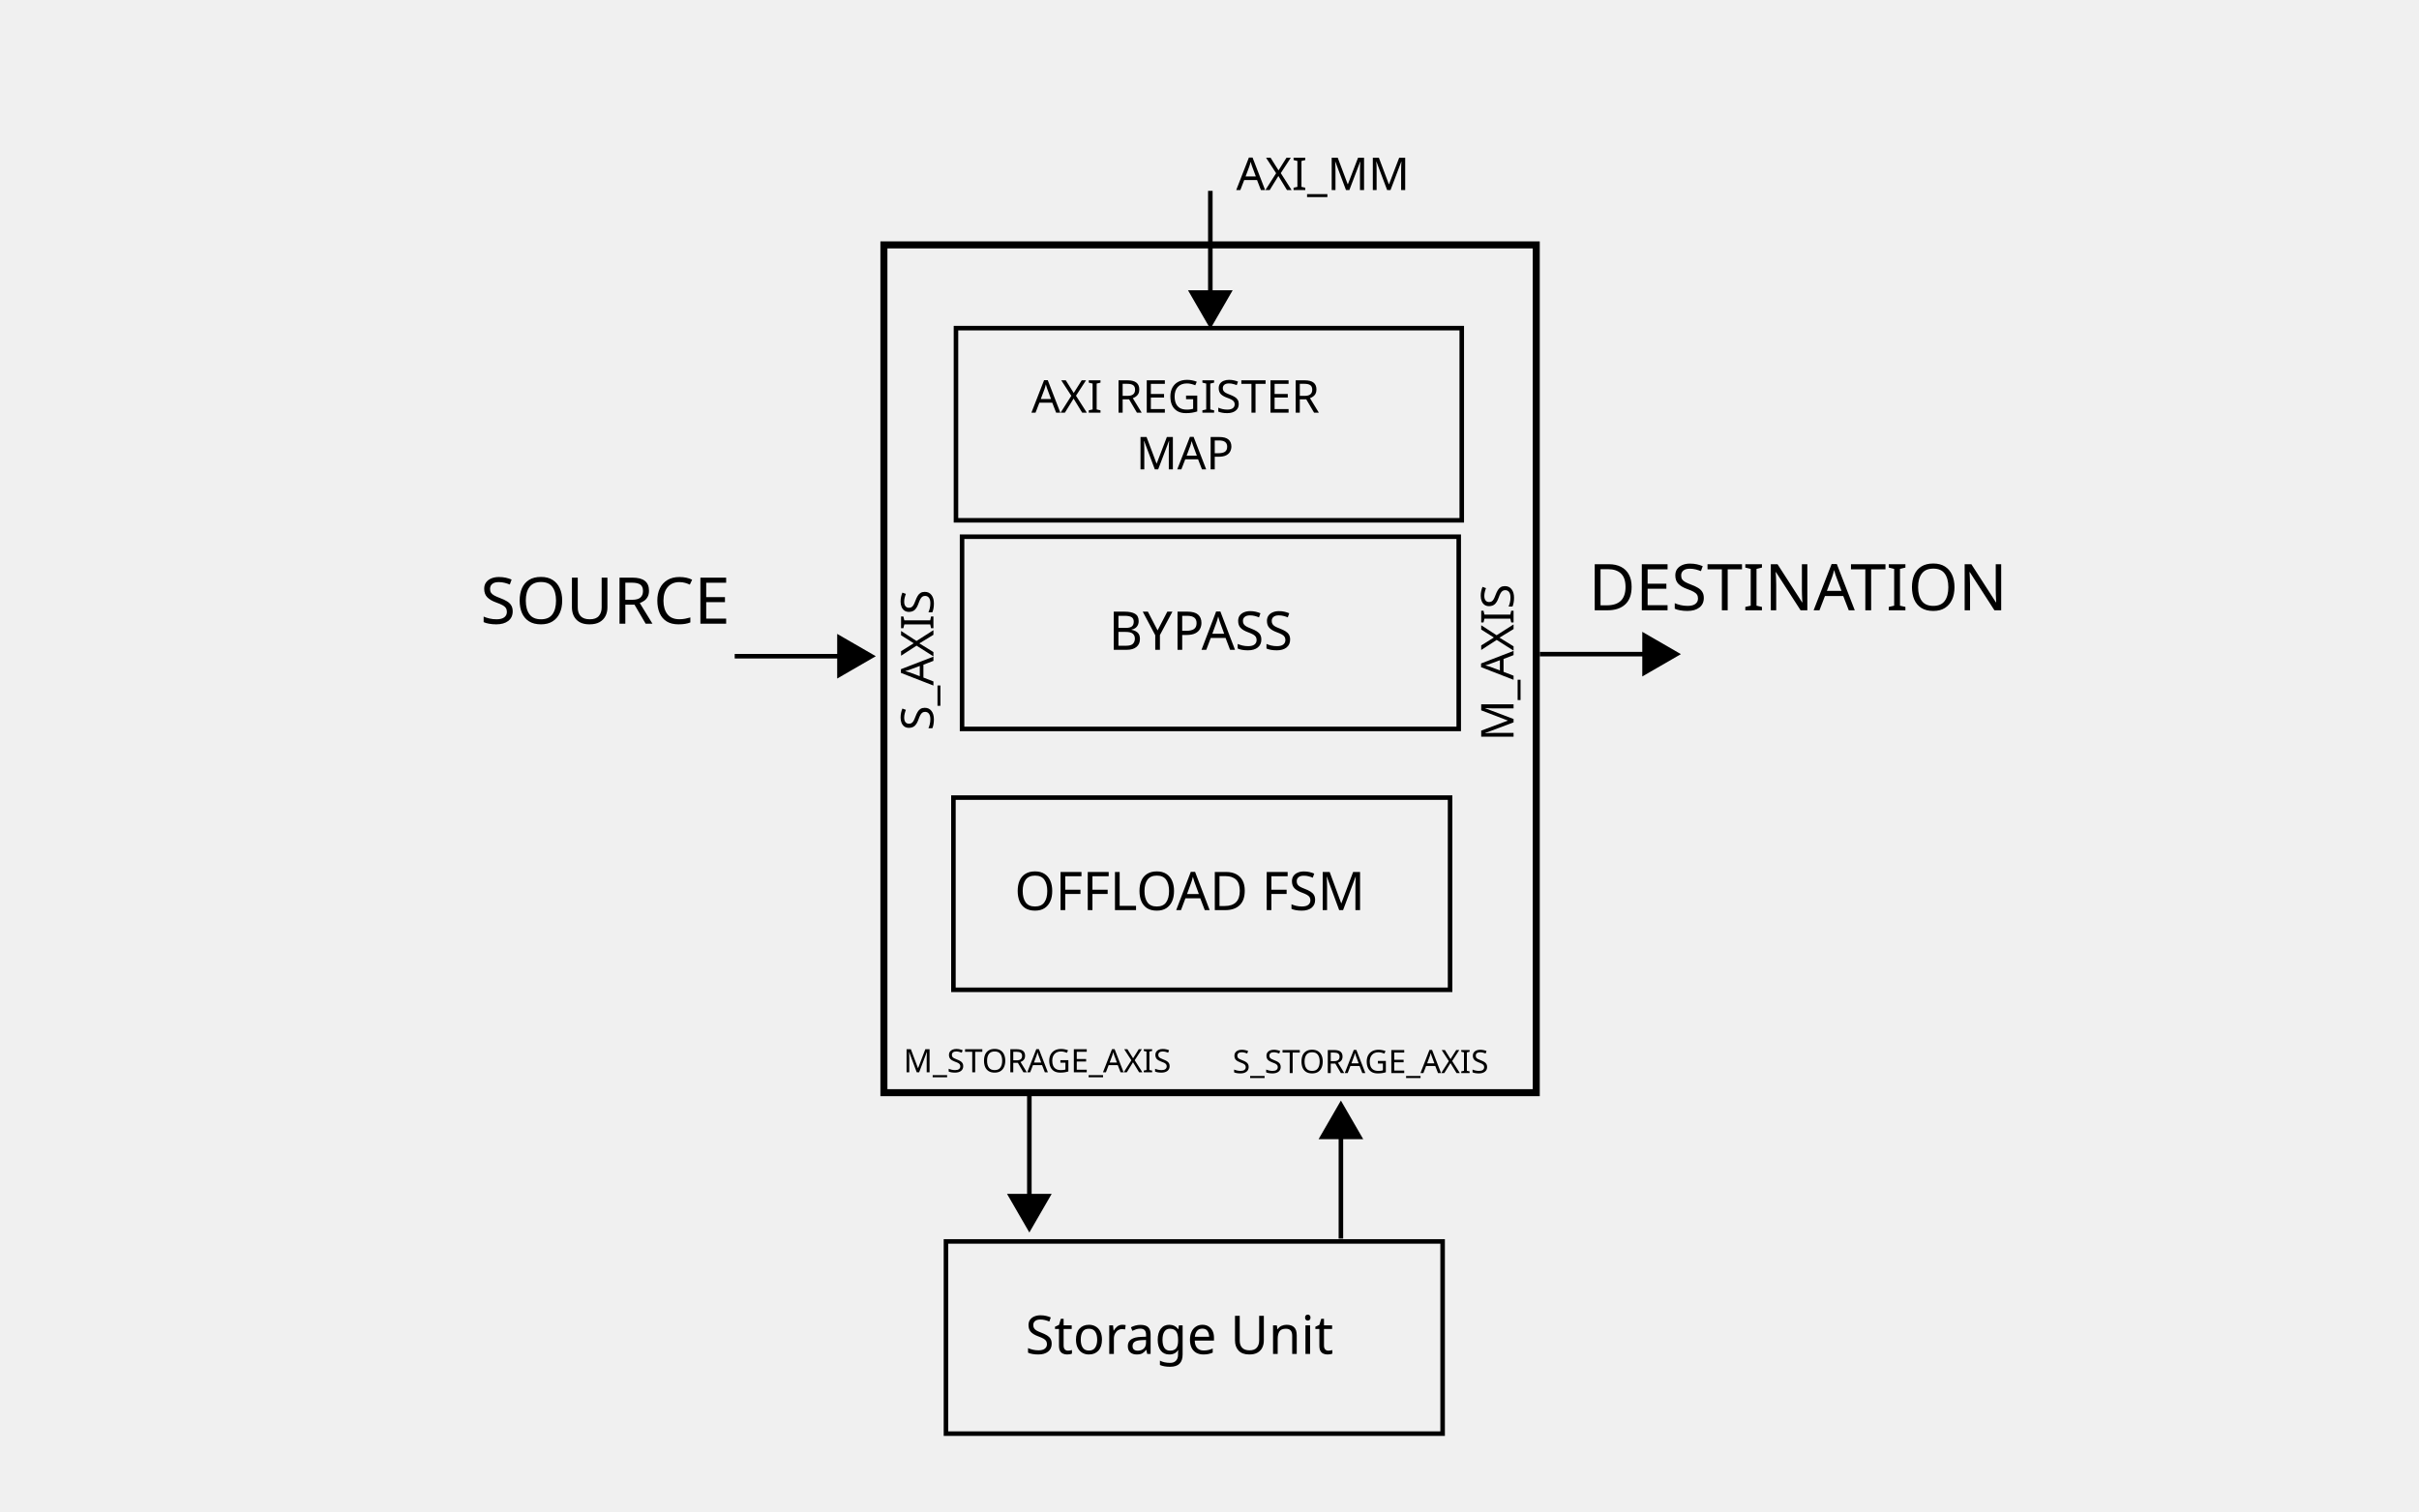
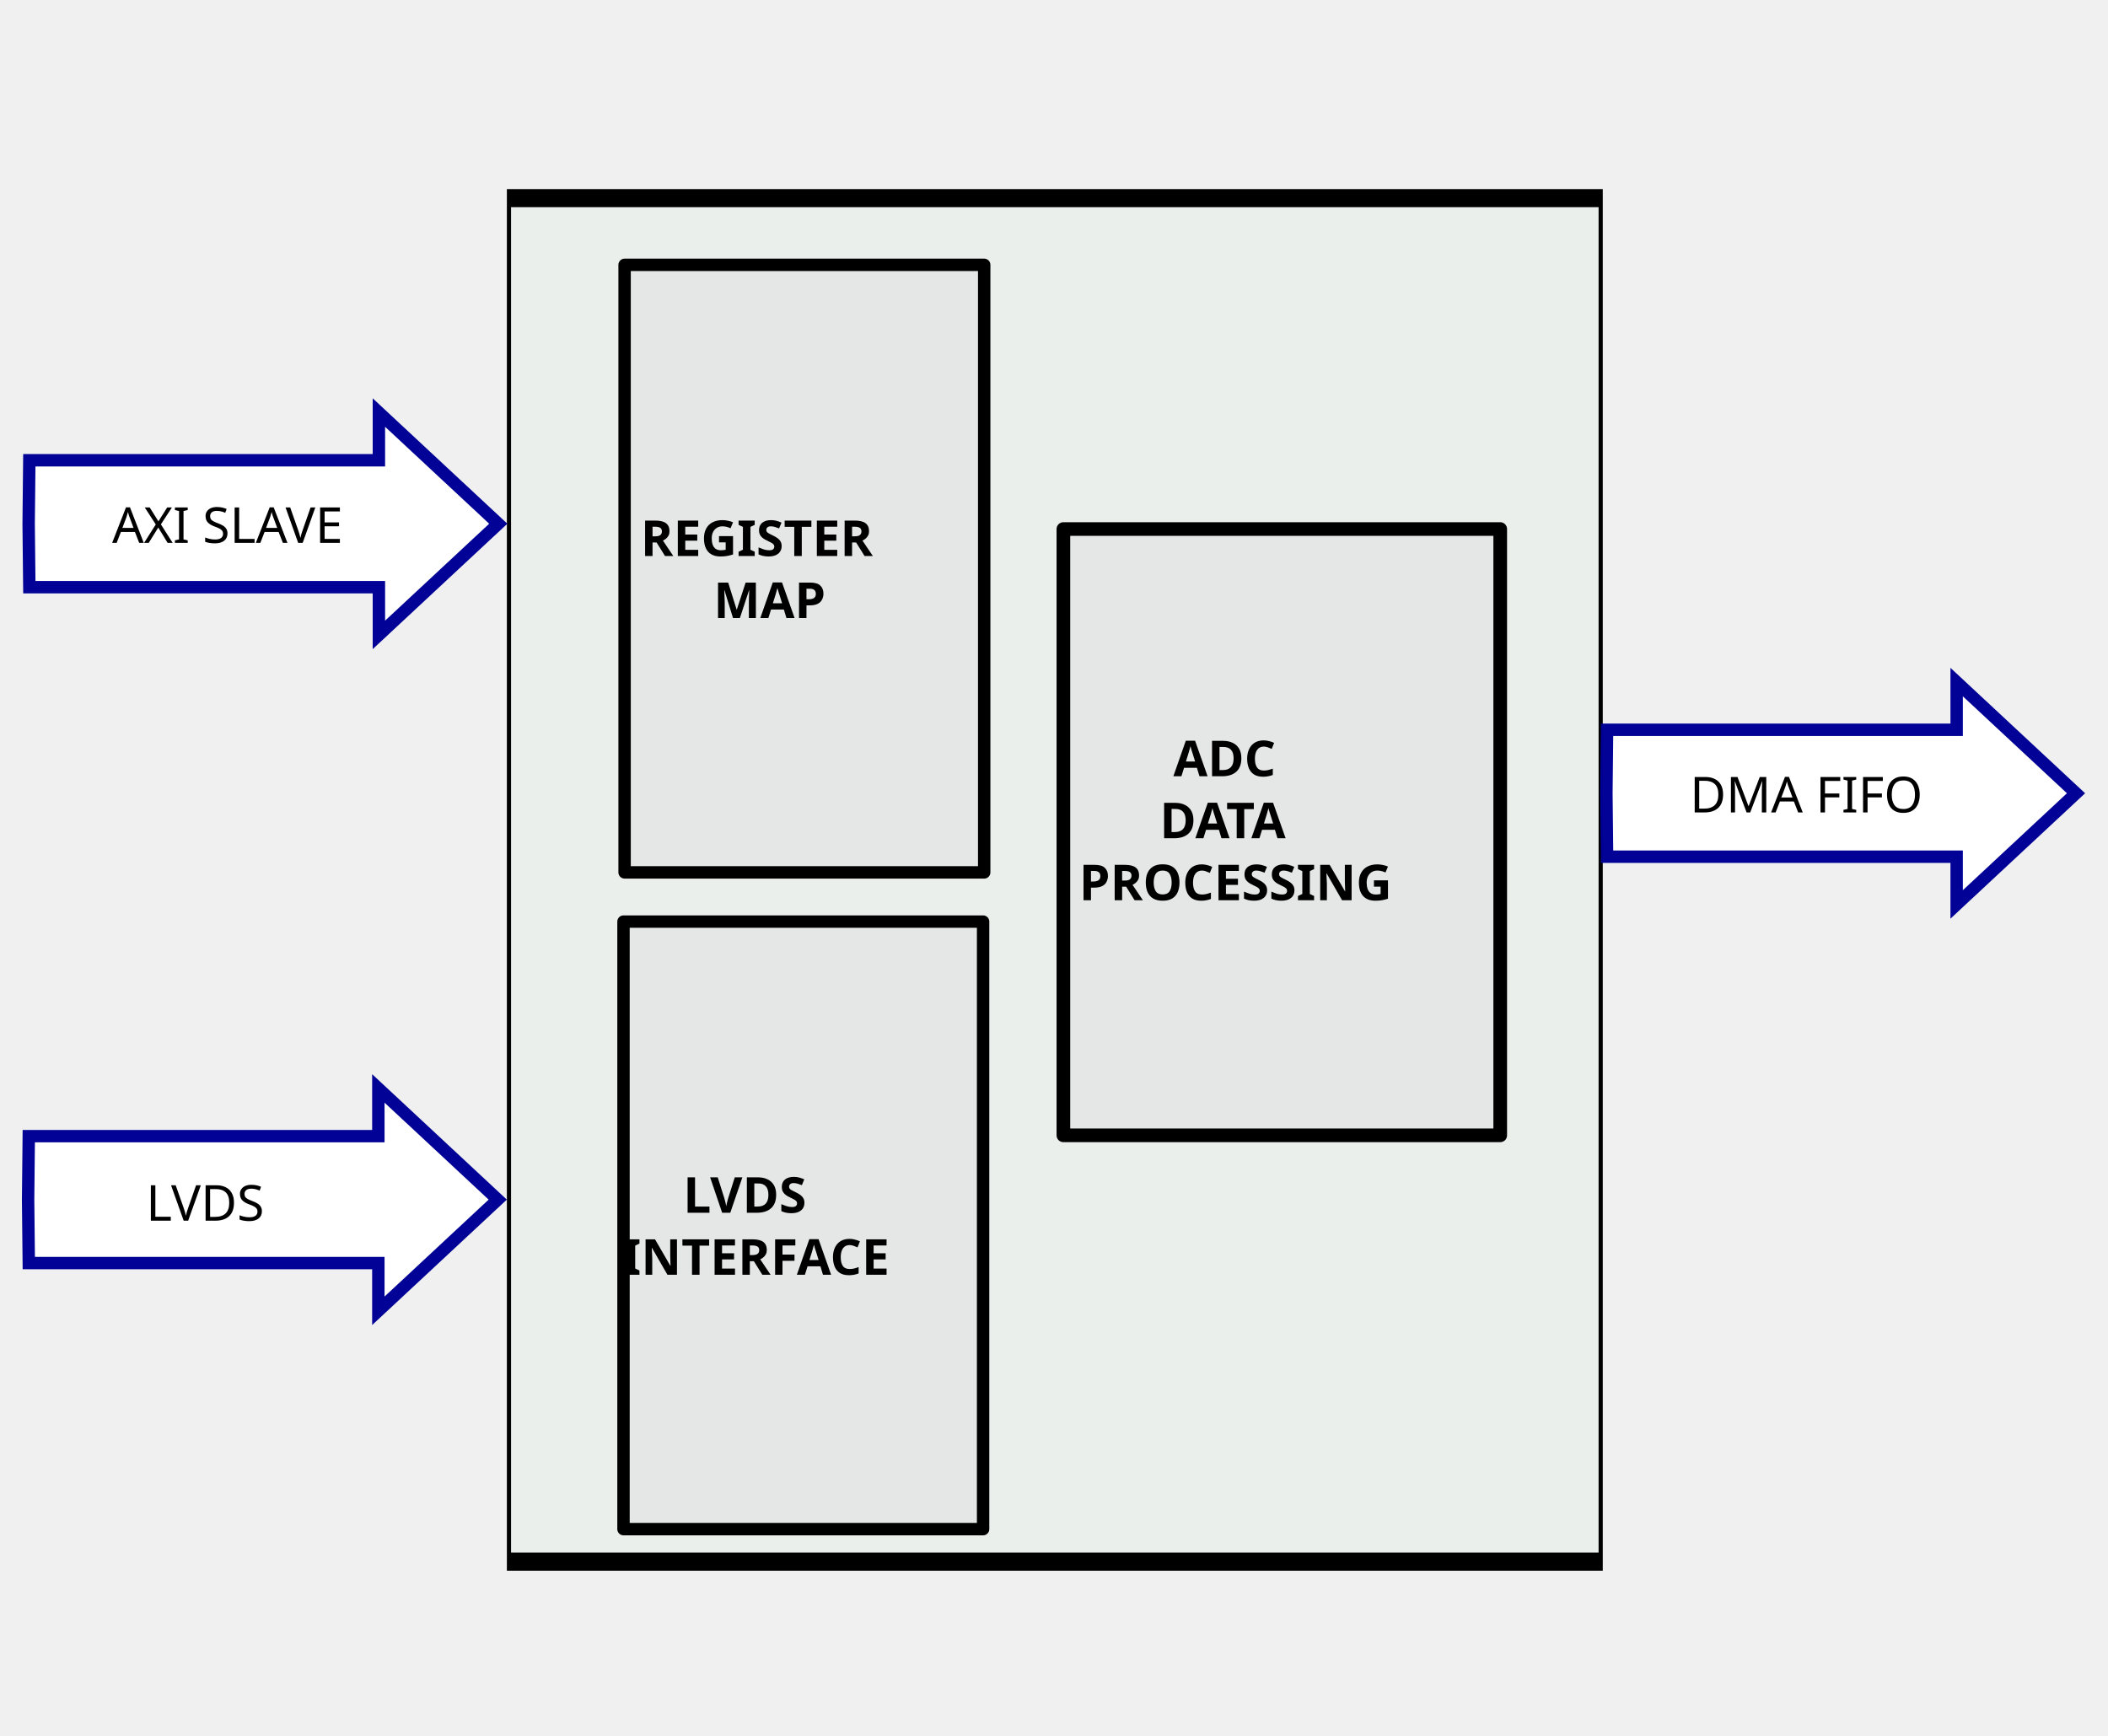
- <svg xmlns="http://www.w3.org/2000/svg" width="800" height="500" viewBox="0 0 800 500" id="svg2" version="1.1">
+ <svg xmlns="http://www.w3.org/2000/svg" width="425" height="350" viewBox="0 0 425 350" id="svg2" version="1.1">
  <defs id="defs4">
-     <marker orient="auto" refY="0" refX="0" id="marker8368" style="overflow:visible">
-       <path id="path8370" d="m 5.77,0 -8.65,5 0,-10 8.65,5 z" style="fill:#000000;fill-opacity:1;fill-rule:evenodd;stroke:#000000;stroke-width:1pt;stroke-opacity:1" transform="scale(0.8,0.8)" />
-     </marker>
-     <marker style="overflow:visible" id="marker7024" refX="0" refY="0" orient="auto">
-       <path transform="scale(0.8,0.8)" style="fill:#000000;fill-opacity:1;fill-rule:evenodd;stroke:#000000;stroke-width:1pt;stroke-opacity:1" d="m 5.77,0 -8.65,5 0,-10 8.65,5 z" id="path7026" />
-     </marker>
-     <marker style="overflow:visible" id="marker6894" refX="0" refY="0" orient="auto">
-       <path transform="scale(0.8,0.8)" style="fill:#000000;fill-opacity:1;fill-rule:evenodd;stroke:#000000;stroke-width:1pt;stroke-opacity:1" d="m 5.77,0 -8.65,5 0,-10 8.65,5 z" id="path6896" />
-     </marker>
-     <marker style="overflow:visible" id="marker6770" refX="0" refY="0" orient="auto">
-       <path transform="scale(0.8,0.8)" style="fill:#000000;fill-opacity:1;fill-rule:evenodd;stroke:#000000;stroke-width:1pt;stroke-opacity:1" d="m 5.77,0 -8.65,5 0,-10 8.65,5 z" id="path6772" />
-     </marker>
-     <marker orient="auto" refY="0" refX="0" id="marker6384" style="overflow:visible">
-       <path id="path6386" d="m 5.77,0 -8.65,5 0,-10 8.65,5 z" style="fill:#000000;fill-opacity:1;fill-rule:evenodd;stroke:#000000;stroke-width:1pt;stroke-opacity:1" transform="scale(0.8,0.8)" />
-     </marker>
-     <marker orient="auto" refY="0" refX="0" id="marker5850" style="overflow:visible">
-       <path id="path5852" d="m 5.77,0 -8.65,5 0,-10 8.65,5 z" style="fill:#000000;fill-opacity:1;fill-rule:evenodd;stroke:#000000;stroke-width:1pt;stroke-opacity:1" transform="scale(0.8,0.8)" />
-     </marker>
-     <marker orient="auto" refY="0" refX="0" id="marker5774" style="overflow:visible">
-       <path id="path5776" d="m 5.77,0 -8.65,5 0,-10 8.65,5 z" style="fill:#000000;fill-opacity:1;fill-rule:evenodd;stroke:#000000;stroke-width:1pt;stroke-opacity:1" transform="scale(0.8,0.8)" />
-     </marker>
-     <marker orient="auto" refY="0" refX="0" id="TriangleOutL-5-7-7-3-2" style="overflow:visible">
-       <path id="path4988-2-1-3-5-5" d="m 5.77,0 -8.65,5 0,-10 8.65,5 z" style="fill:#000000;fill-opacity:1;fill-rule:evenodd;stroke:#000000;stroke-width:1pt;stroke-opacity:1" transform="scale(0.8,0.8)" />
-     </marker>
-     <marker orient="auto" refY="0" refX="0" id="TriangleOutL-5-7-7" style="overflow:visible">
-       <path id="path4988-2-1-3" d="m 5.77,0 -8.65,5 0,-10 8.65,5 z" style="fill:#000000;fill-opacity:1;fill-rule:evenodd;stroke:#000000;stroke-width:1pt;stroke-opacity:1" transform="scale(0.8,0.8)" />
-     </marker>
-     <marker orient="auto" refY="0" refX="0" id="TriangleOutL-5-7" style="overflow:visible">
-       <path id="path4988-2-1" d="m 5.77,0 -8.65,5 0,-10 8.65,5 z" style="fill:#000000;fill-opacity:1;fill-rule:evenodd;stroke:#000000;stroke-width:1pt;stroke-opacity:1" transform="scale(0.8,0.8)" />
-     </marker>
-     <marker orient="auto" refY="0" refX="0" id="TriangleOutL-5" style="overflow:visible">
-       <path id="path4988-2" d="m 5.77,0 -8.65,5 0,-10 8.65,5 z" style="fill:#000000;fill-opacity:1;fill-rule:evenodd;stroke:#000000;stroke-width:1pt;stroke-opacity:1" transform="scale(0.8,0.8)" />
-     </marker>
-     <marker orient="auto" refY="0" refX="0" id="TriangleOutL" style="overflow:visible">
-       <path id="path4988" d="m 5.77,0 -8.65,5 0,-10 8.65,5 z" style="fill:#000000;fill-opacity:1;fill-rule:evenodd;stroke:#000000;stroke-width:1pt;stroke-opacity:1" transform="scale(0.8,0.8)" />
-     </marker>
-     <marker orient="auto" refY="0" refX="0" id="TriangleOutL-5-7-7-2" style="overflow:visible">
-       <path id="path4988-2-1-3-6" d="m 5.77,0 -8.65,5 0,-10 8.65,5 z" style="fill:#000000;fill-opacity:1;fill-rule:evenodd;stroke:#000000;stroke-width:1pt;stroke-opacity:1" transform="scale(0.8,0.8)" />
-     </marker>
-     <marker orient="auto" refY="0" refX="0" id="marker5850-1" style="overflow:visible">
-       <path id="path5852-8" d="m 5.77,0 -8.65,5 0,-10 8.65,5 z" style="fill:#000000;fill-opacity:1;fill-rule:evenodd;stroke:#000000;stroke-width:1pt;stroke-opacity:1" transform="scale(0.8,0.8)" />
-     </marker>
-     <marker orient="auto" refY="0" refX="0" id="marker5774-7" style="overflow:visible">
-       <path id="path5776-7" d="m 5.77,0 -8.65,5 0,-10 8.65,5 z" style="fill:#000000;fill-opacity:1;fill-rule:evenodd;stroke:#000000;stroke-width:1pt;stroke-opacity:1" transform="scale(0.8,0.8)" />
-     </marker>
-     <marker orient="auto" refY="0" refX="0" id="TriangleOutL-5-7-7-9" style="overflow:visible">
-       <path id="path4988-2-1-3-9" d="M 5.77,0 -2.88,5 V -5 Z" style="fill:#000000;fill-opacity:1;fill-rule:evenodd;stroke:#000000;stroke-width:1pt;stroke-opacity:1" transform="scale(0.8)" />
-     </marker>
-     <marker orient="auto" refY="0" refX="0" id="marker8368-5" style="overflow:visible">
-       <path id="path8370-8" d="M 5.77,0 -2.88,5 V -5 Z" style="fill:#000000;fill-opacity:1;fill-rule:evenodd;stroke:#000000;stroke-width:1pt;stroke-opacity:1" transform="scale(0.8)" />
-     </marker>
-     <marker orient="auto" refY="0" refX="0" id="marker8368-5-6" style="overflow:visible">
-       <path id="path8370-8-4" d="M 5.77,0 -2.88,5 V -5 Z" style="fill:#000000;fill-opacity:1;fill-rule:evenodd;stroke:#000000;stroke-width:1pt;stroke-opacity:1" transform="scale(0.8)" />
-     </marker>
+     <pattern y="0" x="0" height="6" width="6" patternUnits="userSpaceOnUse" id="EMFhbasepattern" />
  </defs>
-   <g id="layer1" transform="translate(0,-552.3622)">
-     <rect style="color:#000000;clip-rule:nonzero;display:inline;overflow:visible;visibility:visible;isolation:auto;mix-blend-mode:normal;color-interpolation:sRGB;color-interpolation-filters:linearRGB;solid-color:#000000;solid-opacity:1;fill:none;fill-opacity:1;fill-rule:evenodd;stroke:#000000;stroke-width:1.5;stroke-linecap:butt;stroke-linejoin:miter;stroke-miterlimit:4;stroke-dasharray:none;stroke-dashoffset:0;stroke-opacity:1;color-rendering:auto;image-rendering:auto;shape-rendering:auto;text-rendering:auto;enable-background:accumulate" id="rect4733-3" width="164.253" height="63.582" x="315.31" y="816.201" />
-     <text xml:space="preserve" style="font-style:normal;font-weight:normal;line-height:0%;font-family:sans-serif;letter-spacing:0px;word-spacing:0px;fill:#000000;fill-opacity:1;stroke:none;stroke-width:1px;stroke-linecap:butt;stroke-linejoin:miter;stroke-opacity:1" x="338.614" y="845.603" id="text4836-1" transform="scale(0.9908359,1.009249)">
-       <tspan id="tspan4838-5" x="338.614" y="845.603" style="font-size:17.5px;line-height:1.25">OFFLOAD FSM</tspan>
+   <g id="layer1" transform="translate(-13.13198,-537.9238)">
+     <text xml:space="preserve" style="font-style:normal;font-weight:normal;font-size:40px;line-height:125%;font-family:sans-serif;letter-spacing:0px;word-spacing:0px;fill:#000000;fill-opacity:1;stroke:none;stroke-width:1px;stroke-linecap:butt;stroke-linejoin:miter;stroke-opacity:1" x="108.826" y="336.356" id="text4214">
+       <tspan id="tspan4216" x="108.826" y="336.356" style="font-size:20px" />
    </text>
-     <rect style="color:#000000;clip-rule:nonzero;display:inline;overflow:visible;visibility:visible;opacity:1;isolation:auto;mix-blend-mode:normal;color-interpolation:sRGB;color-interpolation-filters:linearRGB;solid-color:#000000;solid-opacity:1;fill:none;fill-opacity:1;fill-rule:evenodd;stroke:#000000;stroke-width:2.322;stroke-linecap:butt;stroke-linejoin:miter;stroke-miterlimit:4;stroke-dasharray:none;stroke-dashoffset:0;stroke-opacity:1;color-rendering:auto;image-rendering:auto;shape-rendering:auto;text-rendering:auto;enable-background:accumulate" id="rect4731" width="215.739" height="280.435" x="292.321" y="633.373" />
-     <rect style="color:#000000;clip-rule:nonzero;display:inline;overflow:visible;visibility:visible;opacity:1;isolation:auto;mix-blend-mode:normal;color-interpolation:sRGB;color-interpolation-filters:linearRGB;solid-color:#000000;solid-opacity:1;fill:none;fill-opacity:1;fill-rule:evenodd;stroke:#000000;stroke-width:1.5;stroke-linecap:butt;stroke-linejoin:miter;stroke-miterlimit:4;stroke-dasharray:none;stroke-dashoffset:0;stroke-opacity:1;color-rendering:auto;image-rendering:auto;shape-rendering:auto;text-rendering:auto;enable-background:accumulate" id="rect4733" width="164.253" height="63.582" x="318.168" y="729.904" />
-     <rect style="color:#000000;clip-rule:nonzero;display:inline;overflow:visible;visibility:visible;opacity:1;isolation:auto;mix-blend-mode:normal;color-interpolation:sRGB;color-interpolation-filters:linearRGB;solid-color:#000000;solid-opacity:1;fill:none;fill-opacity:1;fill-rule:evenodd;stroke:#000000;stroke-width:1.5;stroke-linecap:butt;stroke-linejoin:miter;stroke-miterlimit:4;stroke-dasharray:none;stroke-dashoffset:0;stroke-opacity:1;color-rendering:auto;image-rendering:auto;shape-rendering:auto;text-rendering:auto;enable-background:accumulate" id="rect4733-2" width="167.27" height="63.568" x="316.155" y="660.909" />
-     <text xml:space="preserve" style="font-style:normal;font-weight:normal;line-height:0%;font-family:sans-serif;letter-spacing:0px;word-spacing:0px;fill:#000000;fill-opacity:1;stroke:none;stroke-width:1px;stroke-linecap:butt;stroke-linejoin:miter;stroke-opacity:1" x="399.665" y="688.87" id="text4804">
-       <tspan id="tspan4806" x="399.665" y="688.87" style="font-size:15px;line-height:1.25;text-align:center;text-anchor:middle">AXI REGISTER</tspan>
-       <tspan x="399.665" y="707.62" id="tspan4808" style="font-size:15px;line-height:1.25;text-align:center;text-anchor:middle">MAP</tspan>
+     <g transform="matrix(1.103181,0,0,4.791744,36.44472,-186.5609)" style="fill:#afedbd;fill-opacity:0.071;stroke:#000000;stroke-width:1;stroke-miterlimit:4;stroke-dasharray:none;stroke-dashoffset:0;stroke-opacity:1" id="g4180-1">
+       <rect y="159.532" x="71.884" height="57.375" width="199.517" id="rect3336-5" style="fill:#afedbd;fill-opacity:0.071;fill-rule:evenodd;stroke:#000000;stroke-width:0.761;stroke-linecap:butt;stroke-linejoin:miter;stroke-miterlimit:4;stroke-dasharray:none;stroke-dashoffset:0;stroke-opacity:1" />
+     </g>
+     <path style="opacity:0.99;fill:#ffffff;fill-opacity:1;fill-rule:evenodd;stroke:#000096;stroke-width:2.5;stroke-linecap:round;stroke-linejoin:miter;stroke-miterlimit:4;stroke-dasharray:none;stroke-opacity:1" d="m 89.522,665.937 0,-9.62 -70.477,0 -0.137,-12.796 0.135,-12.796 70.479,0 0,-9.62 24.068,22.417 z" id="path34982" />
+     <text xml:space="preserve" style="font-style:normal;font-weight:normal;font-size:10px;line-height:125%;font-family:sans-serif;letter-spacing:0px;word-spacing:0px;fill:#000000;fill-opacity:1;stroke:none;stroke-width:1px;stroke-linecap:butt;stroke-linejoin:miter;stroke-opacity:1" x="35.742" y="647.385" id="text4196">
+       <tspan id="tspan4198" x="35.742" y="647.385" style="font-size:10px">AXI SLAVE</tspan>
    </text>
-     <text xml:space="preserve" style="font-style:normal;font-weight:normal;line-height:0%;font-family:sans-serif;letter-spacing:0px;word-spacing:0px;fill:#000000;fill-opacity:1;stroke:none;stroke-width:1px;stroke-linecap:butt;stroke-linejoin:miter;stroke-opacity:1" x="370.044" y="760.277" id="text4836" transform="scale(0.9908359,1.009249)">
-       <tspan id="tspan4838" x="370.044" y="760.277" style="font-size:17.5px;line-height:1.25">BYPASS</tspan>
+     <rect style="opacity:1;fill:#d7d7d7;fill-opacity:0.353;fill-rule:nonzero;stroke:#000000;stroke-width:2.5;stroke-linecap:round;stroke-linejoin:round;stroke-miterlimit:4;stroke-dasharray:none;stroke-dashoffset:0;stroke-opacity:1" id="rect4204" width="72.5" height="122.5" x="139.059" y="591.324" />
+     <text xml:space="preserve" style="font-style:normal;font-weight:normal;font-size:10px;line-height:125%;font-family:sans-serif;letter-spacing:0px;word-spacing:0px;fill:#000000;fill-opacity:1;stroke:none;stroke-width:1px;stroke-linecap:butt;stroke-linejoin:miter;stroke-opacity:1" x="174.796" y="650.03" id="text4206">
+       <tspan id="tspan4208" x="174.796" y="650.03" style="font-style:normal;font-variant:normal;font-weight:bold;font-stretch:normal;font-family:sans-serif;-inkscape-font-specification:'sans-serif Bold';text-align:center;text-anchor:middle">REGISTER</tspan>
+       <tspan x="174.796" y="662.53" style="font-style:normal;font-variant:normal;font-weight:bold;font-stretch:normal;font-family:sans-serif;-inkscape-font-specification:'sans-serif Bold';text-align:center;text-anchor:middle" id="tspan4251">MAP</tspan>
    </text>
-     <path style="fill:none;fill-rule:evenodd;stroke:#000000;stroke-width:1.5;stroke-linecap:butt;stroke-linejoin:miter;stroke-miterlimit:4;stroke-dasharray:none;stroke-opacity:1;marker-end:url(#TriangleOutL-5-7-7)" d="m 242.978,769.435 h 38.148" id="path4840" />
-     <text xml:space="preserve" style="font-style:normal;font-weight:normal;line-height:0%;font-family:sans-serif;letter-spacing:0px;word-spacing:0px;fill:#000000;fill-opacity:1;stroke:none;stroke-width:1px;stroke-linecap:butt;stroke-linejoin:miter;stroke-opacity:1" x="-794.033" y="308.699" id="text5814" transform="rotate(-90)">
-       <tspan id="tspan5816" x="-794.033" y="308.699" style="font-size:15px;line-height:1.25">S_AXIS</tspan>
+     <g id="g4357" transform="translate(-13.89132,-73.70117)">
+       <rect y="797.444" x="152.729" height="122.5" width="72.5" id="rect4204-3" style="opacity:1;fill:#d7d7d7;fill-opacity:0.353;fill-rule:nonzero;stroke:#000000;stroke-width:2.5;stroke-linecap:round;stroke-linejoin:round;stroke-miterlimit:4;stroke-dasharray:none;stroke-dashoffset:0;stroke-opacity:1" />
+       <text id="text4206-2" y="856.15" x="188.467" style="font-style:normal;font-weight:normal;font-size:10px;line-height:125%;font-family:sans-serif;letter-spacing:0px;word-spacing:0px;fill:#000000;fill-opacity:1;stroke:none;stroke-width:1px;stroke-linecap:butt;stroke-linejoin:miter;stroke-opacity:1" xml:space="preserve">
+         <tspan id="tspan4251-9" style="font-style:normal;font-variant:normal;font-weight:bold;font-stretch:normal;font-family:sans-serif;-inkscape-font-specification:'sans-serif Bold';text-align:center;text-anchor:middle" y="856.15" x="190.176">LVDS </tspan>
+         <tspan style="font-style:normal;font-variant:normal;font-weight:bold;font-stretch:normal;font-family:sans-serif;-inkscape-font-specification:'sans-serif Bold';text-align:center;text-anchor:middle" y="868.65" x="188.467" id="tspan4369">INTERFACE</tspan>
+       </text>
+     </g>
+     <flowRoot xml:space="preserve" id="flowRoot4272" style="font-style:normal;font-weight:normal;font-size:40px;line-height:125%;font-family:sans-serif;letter-spacing:0px;word-spacing:0px;fill:#000000;fill-opacity:1;stroke:none;stroke-width:1px;stroke-linecap:butt;stroke-linejoin:miter;stroke-opacity:1">
+       <flowRegion id="flowRegion4274">
+         <rect id="rect4276" width="183.356" height="283.765" x="-27.831" y="74.488" />
+       </flowRegion>
+       <flowPara id="flowPara4278" />
+     </flowRoot>
+     <text xml:space="preserve" style="font-style:normal;font-weight:normal;font-size:40px;line-height:125%;font-family:sans-serif;letter-spacing:0px;word-spacing:0px;fill:#000000;fill-opacity:1;stroke:none;stroke-width:1px;stroke-linecap:butt;stroke-linejoin:miter;stroke-opacity:1" x="274.524" y="600.338" id="text4295">
+       <tspan id="tspan4297" x="274.524" y="600.338" />
    </text>
-     <path style="fill:none;fill-rule:evenodd;stroke:#000000;stroke-width:1.5;stroke-linecap:butt;stroke-linejoin:miter;stroke-miterlimit:4;stroke-dasharray:none;stroke-opacity:1;marker-end:url(#marker8368)" d="m 400.276,615.495 v 37.143" id="path8360" />
-     <text xml:space="preserve" style="font-style:normal;font-weight:normal;line-height:0%;font-family:sans-serif;letter-spacing:0px;word-spacing:0px;fill:#000000;fill-opacity:1;stroke:none;stroke-width:1px;stroke-linecap:butt;stroke-linejoin:miter;stroke-opacity:1" x="408.837" y="615.24" id="text8660">
-       <tspan id="tspan8662" x="408.837" y="615.24" style="font-size:15px;line-height:1.25">AXI_MM</tspan>
+     <g id="g4362" transform="translate(-72.90671,199.4537)">
+       <rect y="445.14" x="300.431" height="122.247" width="88.073" id="rect4204-2" style="opacity:1;fill:#d7d7d7;fill-opacity:0.353;fill-rule:nonzero;stroke:#000000;stroke-width:2.753;stroke-linecap:round;stroke-linejoin:round;stroke-miterlimit:4;stroke-dasharray:none;stroke-dashoffset:0;stroke-opacity:1" />
+       <text id="text4206-0" y="494.989" x="344.228" style="font-style:normal;font-weight:normal;font-size:10px;line-height:125%;font-family:sans-serif;letter-spacing:0px;word-spacing:0px;fill:#000000;fill-opacity:1;stroke:none;stroke-width:1px;stroke-linecap:butt;stroke-linejoin:miter;stroke-opacity:1" xml:space="preserve">
+         <tspan id="tspan4251-95" style="font-style:normal;font-variant:normal;font-weight:bold;font-stretch:normal;font-family:sans-serif;-inkscape-font-specification:'sans-serif Bold';text-align:center;text-anchor:middle" y="494.989" x="345.937">ADC </tspan>
+         <tspan id="tspan4322" style="font-style:normal;font-variant:normal;font-weight:bold;font-stretch:normal;font-family:sans-serif;-inkscape-font-specification:'sans-serif Bold';text-align:center;text-anchor:middle" y="507.489" x="344.228">DATA</tspan>
+         <tspan id="tspan4324" style="font-style:normal;font-variant:normal;font-weight:bold;font-stretch:normal;font-family:sans-serif;-inkscape-font-specification:'sans-serif Bold';text-align:center;text-anchor:middle" y="519.989" x="344.228">PROCESSING</tspan>
+       </text>
+     </g>
+     <path style="opacity:0.99;fill:#ffffff;fill-opacity:1;fill-rule:evenodd;stroke:#000096;stroke-width:2.5;stroke-linecap:round;stroke-linejoin:miter;stroke-miterlimit:4;stroke-dasharray:none;stroke-opacity:1" d="m 89.413,802.217 0,-9.62 -70.477,0 -0.137,-12.796 0.135,-12.796 70.479,0 0,-9.62 24.068,22.417 z" id="path34982-9" />
+     <text xml:space="preserve" style="font-style:normal;font-weight:normal;font-size:10px;line-height:125%;font-family:sans-serif;letter-spacing:0px;word-spacing:0px;fill:#000000;fill-opacity:1;stroke:none;stroke-width:1px;stroke-linecap:butt;stroke-linejoin:miter;stroke-opacity:1" x="42.579" y="784.051" id="text4196-2">
+       <tspan id="tspan4198-0" x="42.579" y="784.051" style="font-size:10px">LVDS</tspan>
    </text>
-     <text xml:space="preserve" style="font-style:normal;font-weight:normal;font-size:21.333px;line-height:1.25;font-family:sans-serif;letter-spacing:0px;word-spacing:0px;fill:#000000;fill-opacity:1;stroke:none" x="214.008" y="713.129" id="text2292">
-       <tspan id="tspan2290" x="214.008" y="732.004" style="text-align:center;text-anchor:middle" />
-       <tspan x="214.008" y="758.67" id="tspan2294" style="text-align:center;text-anchor:middle">SOURCE</tspan>
-     </text>
-     <text xml:space="preserve" style="font-style:normal;font-weight:normal;line-height:0%;font-family:sans-serif;letter-spacing:0px;word-spacing:0px;fill:#000000;fill-opacity:1;stroke:none;stroke-width:1px;stroke-linecap:butt;stroke-linejoin:miter;stroke-opacity:1" x="-797.504" y="500.56" id="text5814-4" transform="rotate(-90)">
-       <tspan id="tspan5816-4" x="-797.504" y="500.56" style="font-size:15px;line-height:1.25">M_AXIS</tspan>
-     </text>
-     <path style="fill:none;fill-rule:evenodd;stroke:#000000;stroke-width:1.5;stroke-linecap:butt;stroke-linejoin:miter;stroke-miterlimit:4;stroke-dasharray:none;stroke-opacity:1;marker-end:url(#TriangleOutL-5-7-7-9)" d="m 509.234,768.747 h 38.148" id="path4840-4" />
-     <text xml:space="preserve" style="font-style:normal;font-weight:normal;font-size:21.333px;line-height:1.25;font-family:sans-serif;letter-spacing:0px;word-spacing:0px;fill:#000000;fill-opacity:1;stroke:none" x="608.481" y="708.695" id="text2292-9">
-       <tspan id="tspan2290-3" x="608.481" y="727.57" style="text-align:center;text-anchor:middle" />
-       <tspan x="608.481" y="754.237" id="tspan2294-9" style="text-align:center;text-anchor:middle">DESTINATION</tspan>
-     </text>
-     <path style="fill:none;fill-rule:evenodd;stroke:#000000;stroke-width:1.5;stroke-linecap:butt;stroke-linejoin:miter;stroke-miterlimit:4;stroke-dasharray:none;stroke-opacity:1;marker-end:url(#marker8368-5)" d="m 340.421,914.398 v 37.143" id="path8360-3" />
-     <path style="fill:none;fill-rule:evenodd;stroke:#000000;stroke-width:1.5;stroke-linecap:butt;stroke-linejoin:miter;stroke-miterlimit:4;stroke-dasharray:none;stroke-opacity:1;marker-end:url(#marker8368-5-6)" d="M 443.457,962.083 V 924.94" id="path8360-3-5" />
-     <text xml:space="preserve" style="font-style:normal;font-weight:normal;line-height:0%;font-family:sans-serif;letter-spacing:0px;word-spacing:0px;fill:#000000;fill-opacity:1;stroke:none;stroke-width:1px;stroke-linecap:butt;stroke-linejoin:miter;stroke-opacity:1" x="298.787" y="907.069" id="text5814-3">
-       <tspan id="tspan5816-8" x="298.787" y="907.069" style="font-size:10.667px;line-height:0">M_STORAGE_AXIS</tspan>
-     </text>
-     <text xml:space="preserve" style="font-style:normal;font-weight:normal;line-height:0%;font-family:sans-serif;letter-spacing:0px;word-spacing:0px;fill:#000000;fill-opacity:1;stroke:none;stroke-width:1px;stroke-linecap:butt;stroke-linejoin:miter;stroke-opacity:1" x="407.596" y="907.333" id="text5814-3-0">
-       <tspan id="tspan5816-8-3" x="407.596" y="907.333" style="font-size:10.667px;line-height:1.25">S_STORAGE_AXIS</tspan>
-     </text>
-     <rect style="color:#000000;clip-rule:nonzero;display:inline;overflow:visible;visibility:visible;isolation:auto;mix-blend-mode:normal;color-interpolation:sRGB;color-interpolation-filters:linearRGB;solid-color:#000000;solid-opacity:1;fill:none;fill-opacity:1;fill-rule:evenodd;stroke:#000000;stroke-width:1.5;stroke-linecap:butt;stroke-linejoin:miter;stroke-miterlimit:4;stroke-dasharray:none;stroke-dashoffset:0;stroke-opacity:1;color-rendering:auto;image-rendering:auto;shape-rendering:auto;text-rendering:auto;enable-background:accumulate" id="rect4733-3-2" width="164.253" height="63.582" x="312.843" y="963.018" />
-     <text xml:space="preserve" style="font-style:normal;font-weight:normal;line-height:0%;font-family:sans-serif;letter-spacing:0px;word-spacing:0px;fill:#000000;fill-opacity:1;stroke:none;stroke-width:1px;stroke-linecap:butt;stroke-linejoin:miter;stroke-opacity:1" x="342.241" y="991.074" id="text4836-1-1" transform="scale(0.9908359,1.009249)">
-       <tspan id="tspan4838-5-5" x="342.241" y="991.074" style="font-size:17.5px;line-height:1.25">Storage Unit</tspan>
+     <path style="opacity:0.99;fill:#ffffff;fill-opacity:1;fill-rule:evenodd;stroke:#000096;stroke-width:2.5;stroke-linecap:round;stroke-linejoin:miter;stroke-miterlimit:4;stroke-dasharray:none;stroke-opacity:1" d="m 407.618,720.284 0,-9.62 -70.477,0 -0.137,-12.796 0.135,-12.796 70.479,0 0,-9.62 24.068,22.417 z" id="path34982-4" />
+     <text xml:space="preserve" style="font-style:normal;font-weight:normal;font-size:10px;line-height:125%;font-family:sans-serif;letter-spacing:0px;word-spacing:0px;fill:#000000;fill-opacity:1;stroke:none;stroke-width:1px;stroke-linecap:butt;stroke-linejoin:miter;stroke-opacity:1" x="353.839" y="701.732" id="text4196-0">
+       <tspan id="tspan4198-8" x="353.839" y="701.732" style="font-size:10px">DMA FIFO</tspan>
    </text>
  </g>
</svg>
